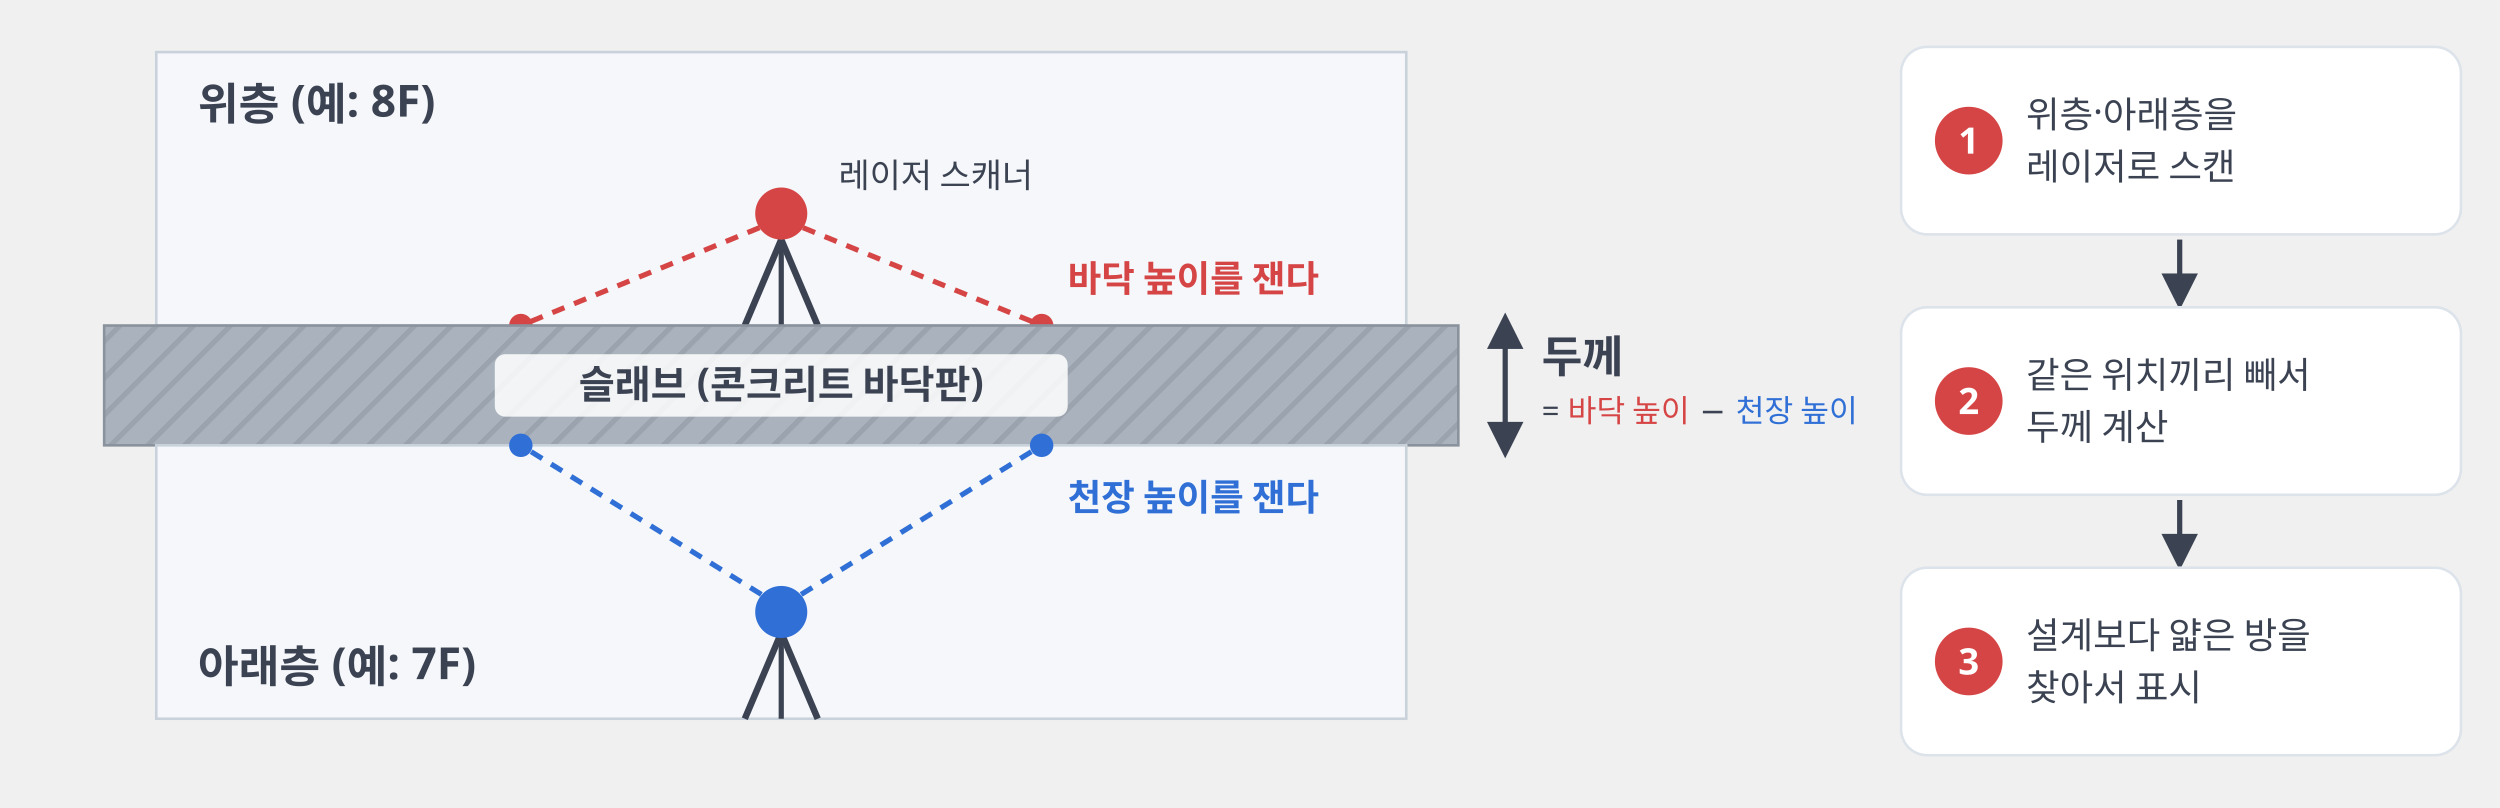
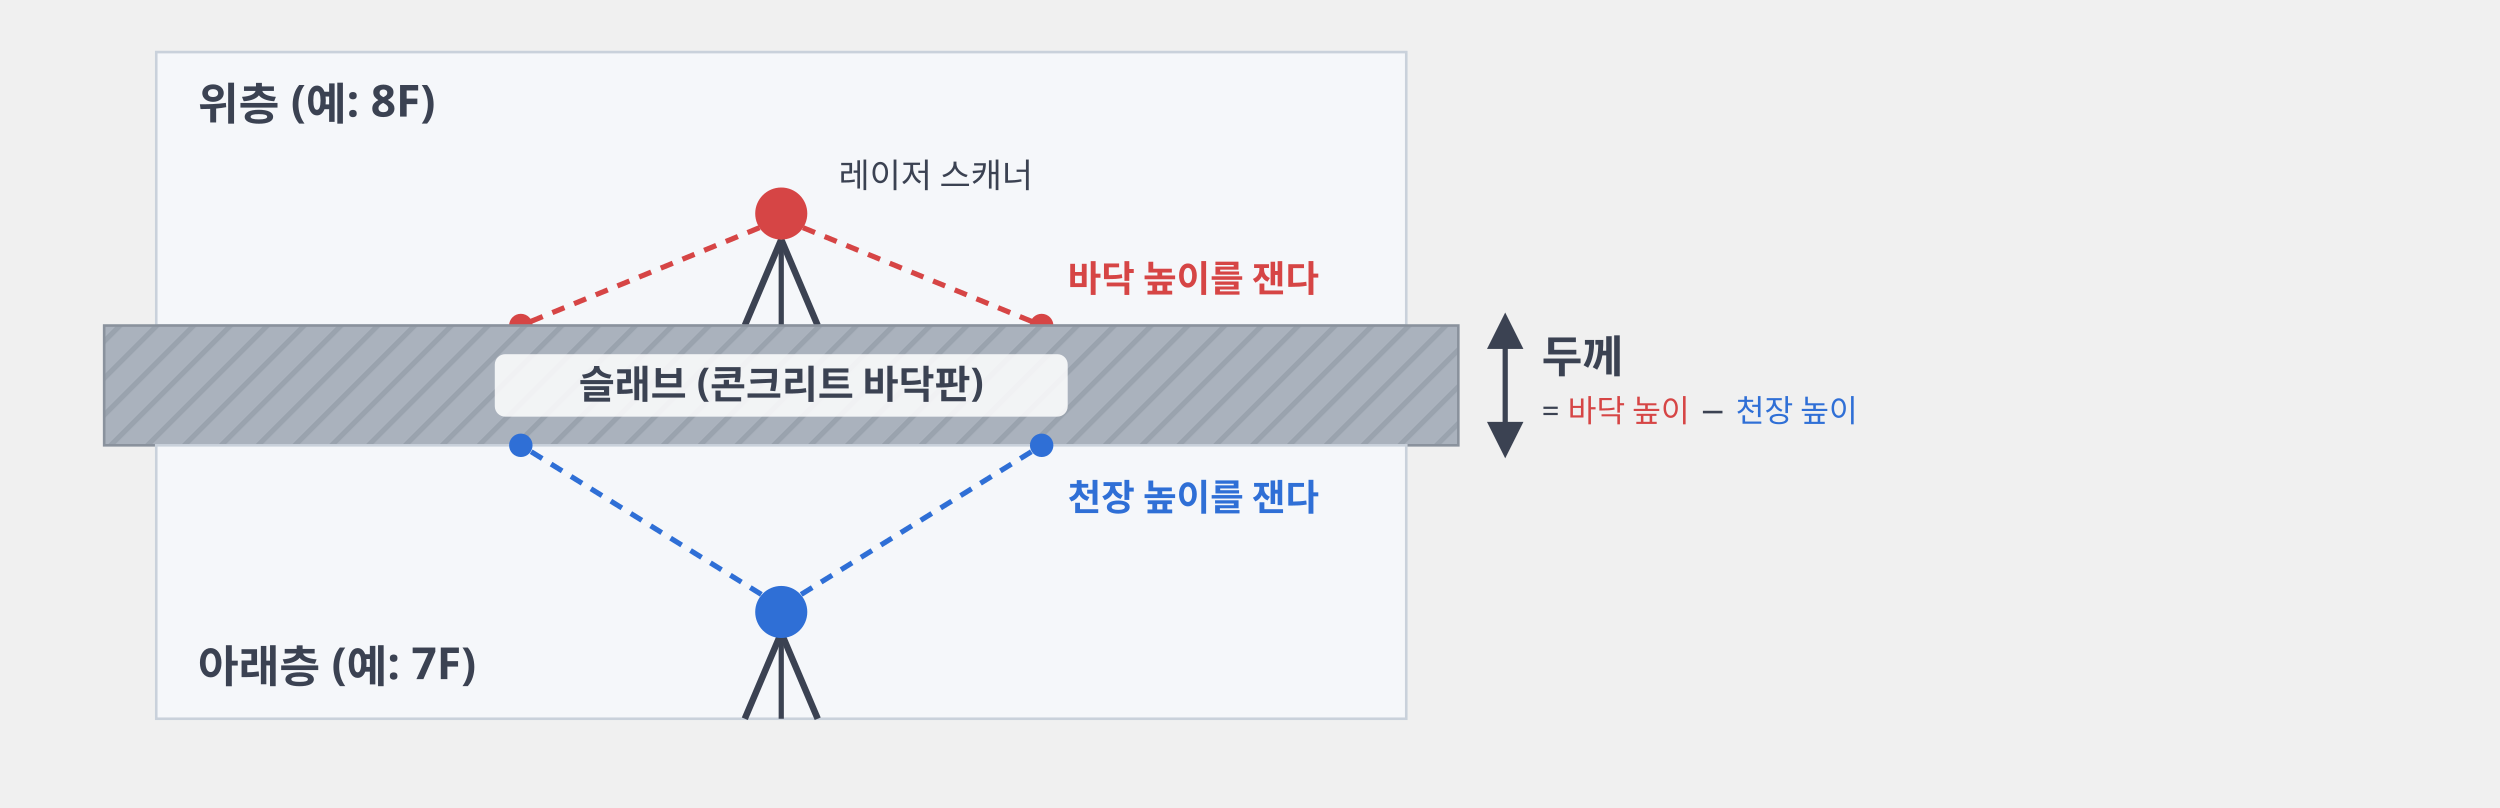
<svg xmlns="http://www.w3.org/2000/svg" viewBox="0 0 960 310" font-family="'Malgun Gothic','Apple SD Gothic Neo','Noto Sans KR',sans-serif">
+   <style>
+     .laser{animation:flow 1.2s linear infinite}
+     .hit{animation:blink 1.6s ease-in-out infinite}
+     .scan{transform-box:fill-box;transform-origin:center;animation:pulse 1.6s ease-in-out infinite}
+     .step{opacity:0;animation:show .6s ease-out forwards}
+     .s2{animation-delay:.5s}.s3{animation-delay:1s}
+     .dim{animation:show .6s 1.4s ease-out both}
+     @keyframes flow{to{stroke-dashoffset:-18}}
+     @keyframes blink{0%,100%{opacity:1}50%{opacity:.35}}
+     @keyframes pulse{0%,100%{transform:scale(1)}50%{transform:scale(1.18)}}
+     @keyframes show{from{opacity:0;transform:translateY(6px)}to{opacity:1;transform:none}}
+     @media (prefers-reduced-motion:reduce){*{animation:none!important;opacity:1!important}}
+   </style>
  <defs>
    <marker id="arr" viewBox="0 0 10 10" refX="5" refY="5" markerWidth="7" markerHeight="7" orient="auto-start-reverse">
      <path d="M0,0 L10,5 L0,10 z" fill="#3b4252" />
    </marker>
    <pattern id="hatch" width="10" height="10" patternUnits="userSpaceOnUse" patternTransform="rotate(45)">
      <rect width="10" height="10" fill="#aab2bd" />
      <line x1="0" y1="0" x2="0" y2="10" stroke="#9aa3ae" stroke-width="4" />
    </pattern>
  </defs>
  <rect x="60" y="20" width="480" height="105" fill="#f5f7fa" stroke="#c9d1db" />
  <text x="76" y="46" font-size="17" font-weight="700" fill="#3b4252">위층 (예: 8F)</text>
  <line x1="300" y1="92" x2="286" y2="125" stroke="#3b4252" stroke-width="2.5" />
  <line x1="300" y1="92" x2="314" y2="125" stroke="#3b4252" stroke-width="2.5" />
  <line x1="300" y1="92" x2="300" y2="125" stroke="#3b4252" stroke-width="2" />
-   <line x1="300" y1="84" x2="200" y2="125" stroke="#d64545" stroke-width="2" stroke-dasharray="5 4" />
-   <line x1="300" y1="84" x2="400" y2="125" stroke="#d64545" stroke-width="2" stroke-dasharray="5 4" />
-   <circle cx="300" cy="82" r="10" fill="#d64545" />
-   <circle cx="200" cy="125" r="4.5" fill="#d64545" />
-   <circle cx="400" cy="125" r="4.5" fill="#d64545" />
+   <line x1="300" y1="84" x2="200" y2="125" stroke="#d64545" stroke-width="2" stroke-dasharray="5 4" class="laser" />
+   <line x1="300" y1="84" x2="400" y2="125" stroke="#d64545" stroke-width="2" stroke-dasharray="5 4" class="laser" />
+   <circle cx="300" cy="82" r="10" fill="#d64545" class="scan" />
+   <circle class="hit" cx="200" cy="125" r="4.5" fill="#d64545" />
+   <circle class="hit" cx="400" cy="125" r="4.5" fill="#d64545" />
  <text x="322" y="72" font-size="13" fill="#3b4252">레이저 스캐너</text>
  <text x="410" y="112" font-size="14" font-weight="700" fill="#d64545">바닥 높이를 잰다</text>
  <rect x="40" y="125" width="520" height="46" fill="url(#hatch)" stroke="#8a929d" />
  <rect x="190" y="136" width="220" height="24" rx="4" fill="#ffffff" opacity="0.85" />
  <text x="300" y="153" font-size="15" font-weight="700" fill="#3b4252" text-anchor="middle">슬래브 (콘크리트 바닥판)</text>
  <rect x="60" y="171" width="480" height="105" fill="#f5f7fa" stroke="#c9d1db" />
  <text x="76" y="262" font-size="17" font-weight="700" fill="#3b4252">아래층 (예: 7F)</text>
  <line x1="300" y1="243" x2="286" y2="276" stroke="#3b4252" stroke-width="2.5" />
  <line x1="300" y1="243" x2="314" y2="276" stroke="#3b4252" stroke-width="2.5" />
  <line x1="300" y1="243" x2="300" y2="276" stroke="#3b4252" stroke-width="2" />
-   <line x1="300" y1="233" x2="200" y2="171" stroke="#2f6fd6" stroke-width="2" stroke-dasharray="5 4" />
-   <line x1="300" y1="233" x2="400" y2="171" stroke="#2f6fd6" stroke-width="2" stroke-dasharray="5 4" />
-   <circle cx="300" cy="235" r="10" fill="#2f6fd6" />
-   <circle cx="200" cy="171" r="4.5" fill="#2f6fd6" />
-   <circle cx="400" cy="171" r="4.5" fill="#2f6fd6" />
+   <line x1="300" y1="233" x2="200" y2="171" stroke="#2f6fd6" stroke-width="2" stroke-dasharray="5 4" class="laser" />
+   <line x1="300" y1="233" x2="400" y2="171" stroke="#2f6fd6" stroke-width="2" stroke-dasharray="5 4" class="laser" />
+   <circle cx="300" cy="235" r="10" fill="#2f6fd6" class="scan" />
+   <circle class="hit" cx="200" cy="171" r="4.5" fill="#2f6fd6" />
+   <circle class="hit" cx="400" cy="171" r="4.5" fill="#2f6fd6" />
  <text x="410" y="196" font-size="14" font-weight="700" fill="#2f6fd6">천장 높이를 잰다</text>
-   <line x1="578" y1="127" x2="578" y2="169" stroke="#3b4252" stroke-width="2" marker-start="url(#arr)" marker-end="url(#arr)" />
-   <text x="592" y="143" font-size="17" font-weight="700" fill="#3b4252">두께</text>
-   <text x="592" y="162" font-size="12" fill="#3b4252">= <tspan fill="#d64545">바닥 높이</tspan> − <tspan fill="#2f6fd6">천장 높이</tspan>
-   </text>
+   <g class="dim">
+     <line x1="578" y1="127" x2="578" y2="169" stroke="#3b4252" stroke-width="2" marker-start="url(#arr)" marker-end="url(#arr)" />
+     <text x="592" y="143" font-size="17" font-weight="700" fill="#3b4252">두께</text>
+     <text x="592" y="162" font-size="12" fill="#3b4252">= <tspan fill="#d64545">바닥 높이</tspan> − <tspan fill="#2f6fd6">천장 높이</tspan>
+     </text>
+   </g>
  <g font-size="14" fill="#3b4252">
-     <rect x="730" y="18" width="215" height="72" rx="10" fill="#ffffff" stroke="#dde3ea" />
-     <circle cx="756" cy="54" r="13" fill="#d64545" />
-     <text x="756" y="59" font-size="14" font-weight="700" fill="#fff" text-anchor="middle">1</text>
-     <text x="778" y="49">위층·아래층을</text>
-     <text x="778" y="69">레이저로 스캔</text>
-     <line x1="837" y1="92" x2="837" y2="112" stroke="#3b4252" stroke-width="2" marker-end="url(#arr)" />
-     <rect x="730" y="118" width="215" height="72" rx="10" fill="#ffffff" stroke="#dde3ea" />
-     <circle cx="756" cy="154" r="13" fill="#d64545" />
-     <text x="756" y="159" font-size="14" font-weight="700" fill="#fff" text-anchor="middle">2</text>
-     <text x="778" y="149">같은 위치끼리 빼서</text>
-     <text x="778" y="169">두께 계산</text>
-     <line x1="837" y1="192" x2="837" y2="212" stroke="#3b4252" stroke-width="2" marker-end="url(#arr)" />
-     <rect x="730" y="218" width="215" height="72" rx="10" fill="#ffffff" stroke="#dde3ea" />
-     <circle cx="756" cy="254" r="13" fill="#d64545" />
-     <text x="756" y="259" font-size="14" font-weight="700" fill="#fff" text-anchor="middle">3</text>
-     <text x="778" y="249">설계보다 얇은 방을</text>
-     <text x="778" y="269">찾아서 표시</text>
+     <g class="step">
+       <rect x="730" y="18" width="215" height="72" rx="10" fill="#ffffff" stroke="#dde3ea" />
+       <circle cx="756" cy="54" r="13" fill="#d64545" />
+       <text x="756" y="59" font-size="14" font-weight="700" fill="#fff" text-anchor="middle">1</text>
+       <text x="778" y="49">위층·아래층을</text>
+       <text x="778" y="69">레이저로 스캔</text>
+     </g>
+     <g class="step s2">
+       <line x1="837" y1="92" x2="837" y2="112" stroke="#3b4252" stroke-width="2" marker-end="url(#arr)" />
+       <rect x="730" y="118" width="215" height="72" rx="10" fill="#ffffff" stroke="#dde3ea" />
+       <circle cx="756" cy="154" r="13" fill="#d64545" />
+       <text x="756" y="159" font-size="14" font-weight="700" fill="#fff" text-anchor="middle">2</text>
+       <text x="778" y="149">같은 위치끼리 빼서</text>
+       <text x="778" y="169">두께 계산</text>
+     </g>
+     <g class="step s3">
+       <line x1="837" y1="192" x2="837" y2="212" stroke="#3b4252" stroke-width="2" marker-end="url(#arr)" />
+       <rect x="730" y="218" width="215" height="72" rx="10" fill="#ffffff" stroke="#dde3ea" />
+       <circle cx="756" cy="254" r="13" fill="#d64545" />
+       <text x="756" y="259" font-size="14" font-weight="700" fill="#fff" text-anchor="middle">3</text>
+       <text x="778" y="249">설계보다 얇은 방을</text>
+       <text x="778" y="269">찾아서 표시</text>
+     </g>
  </g>
</svg>
